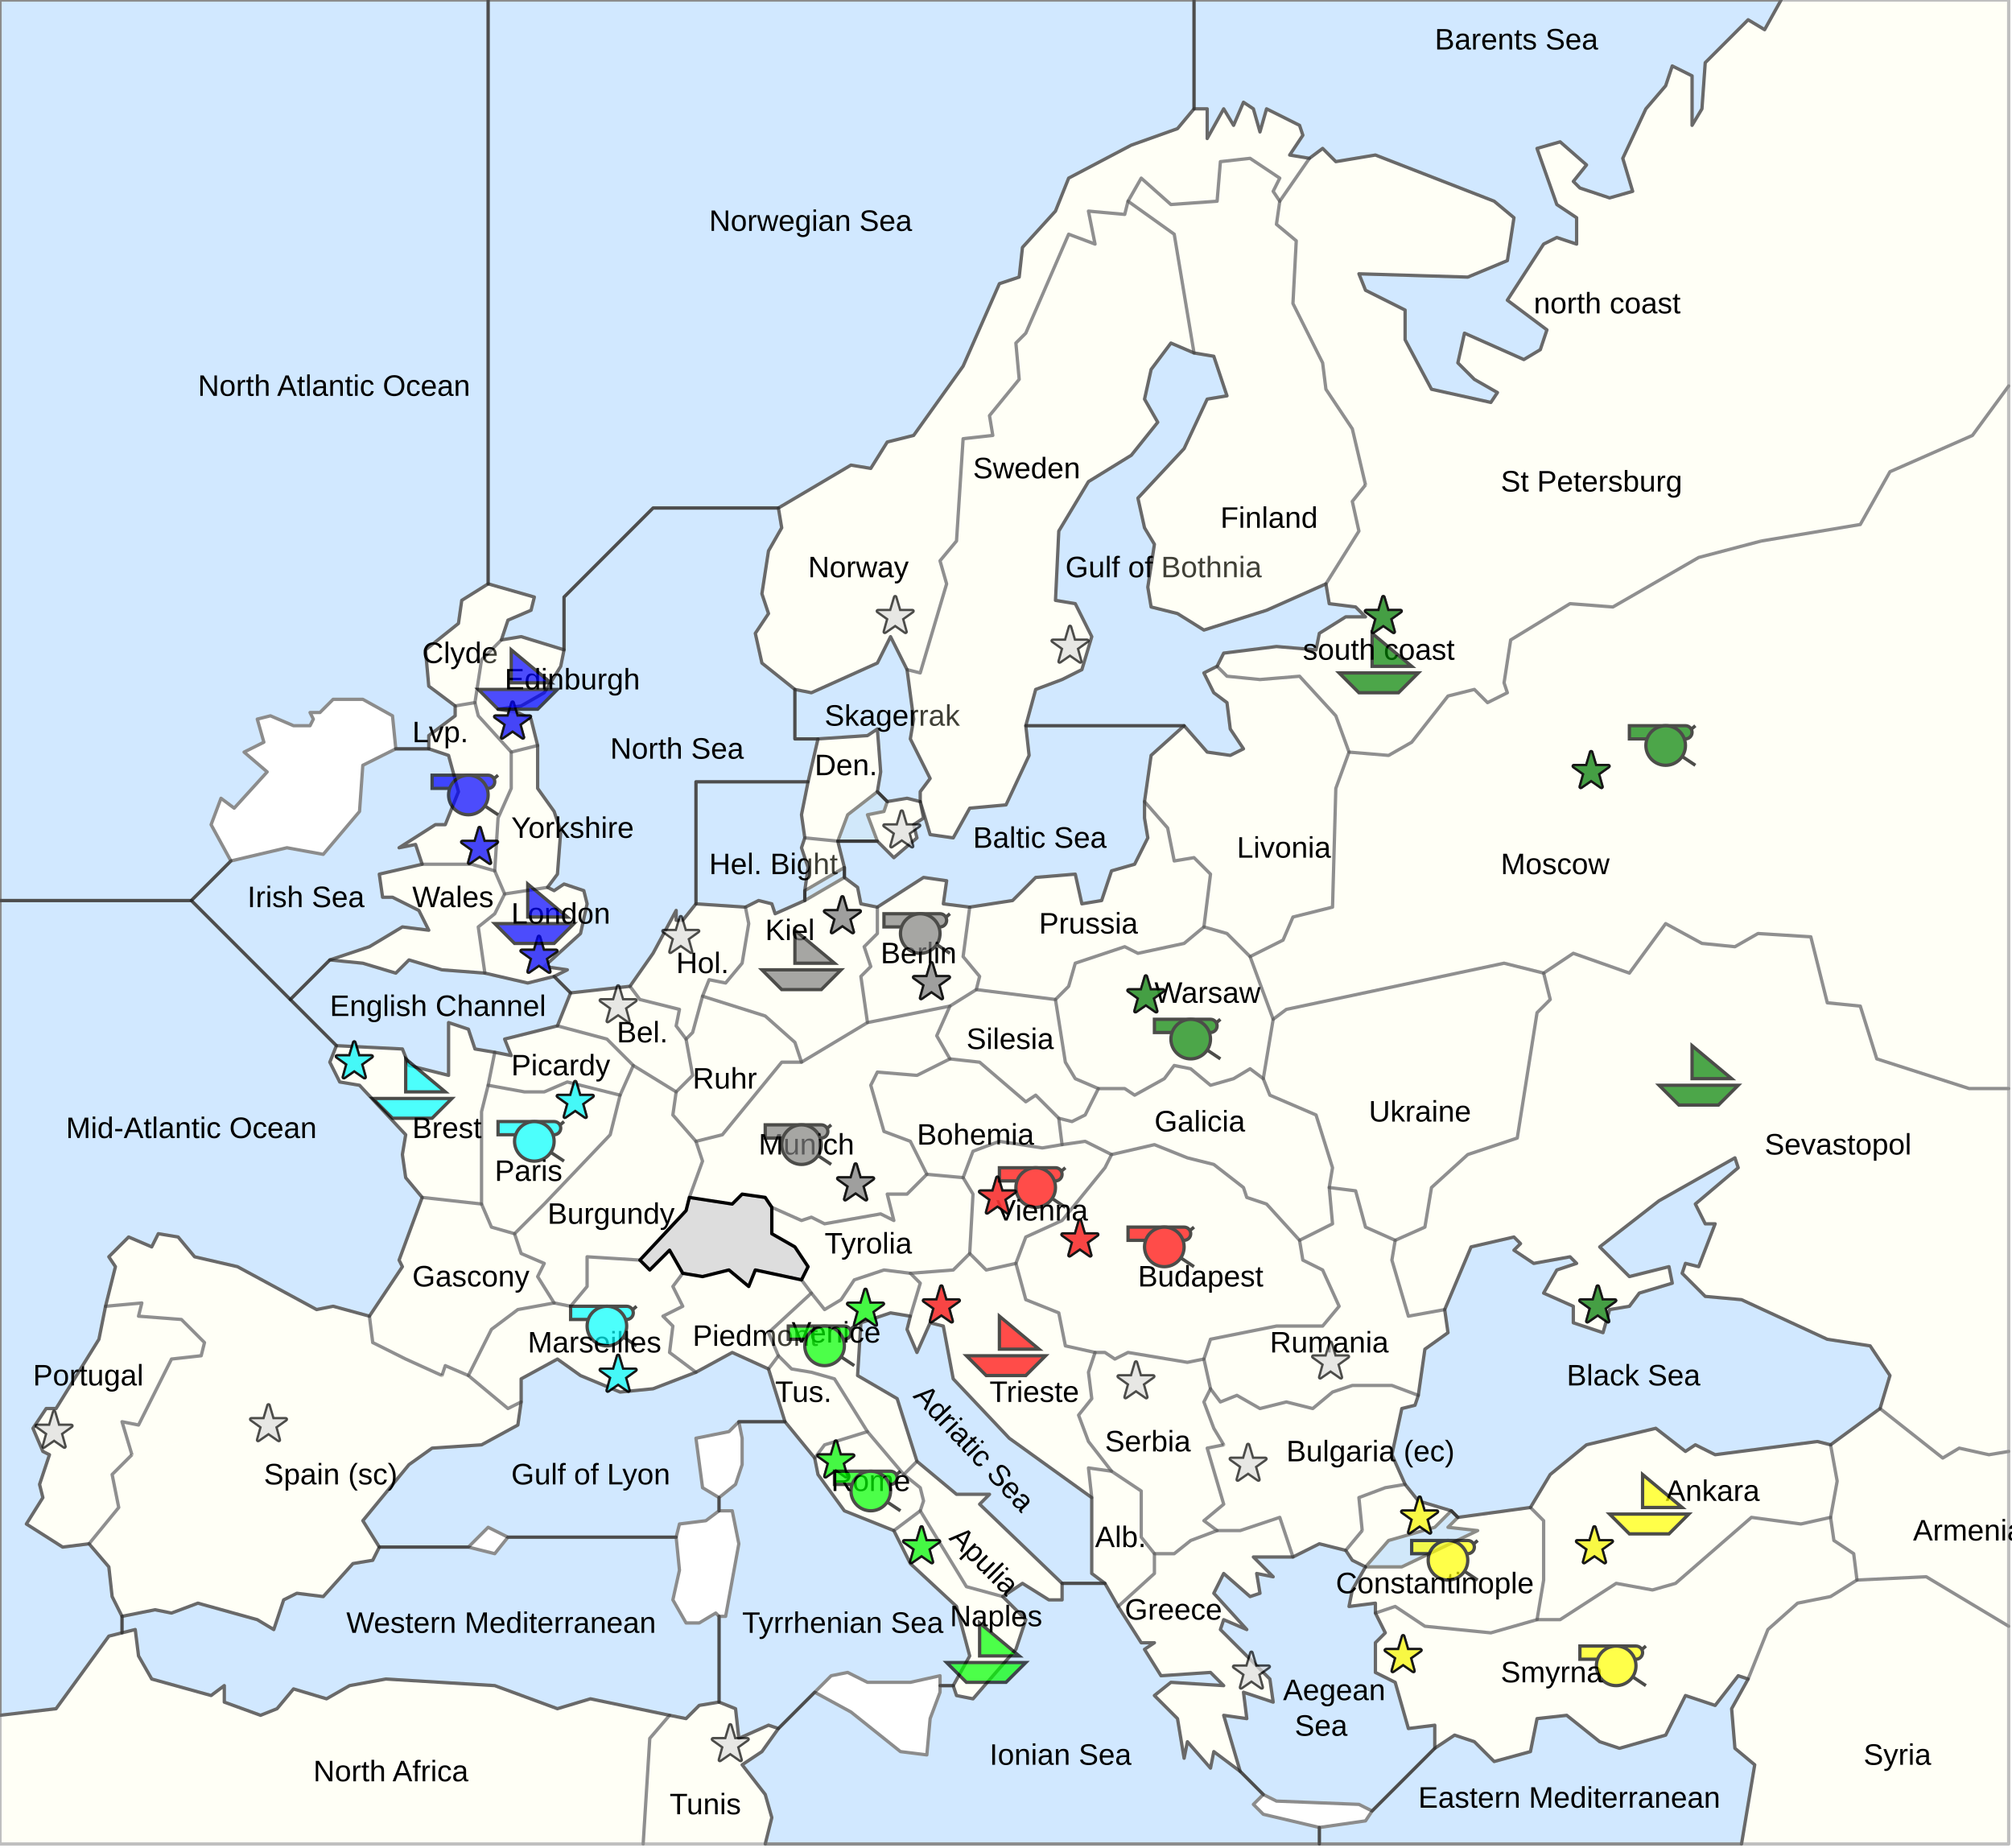
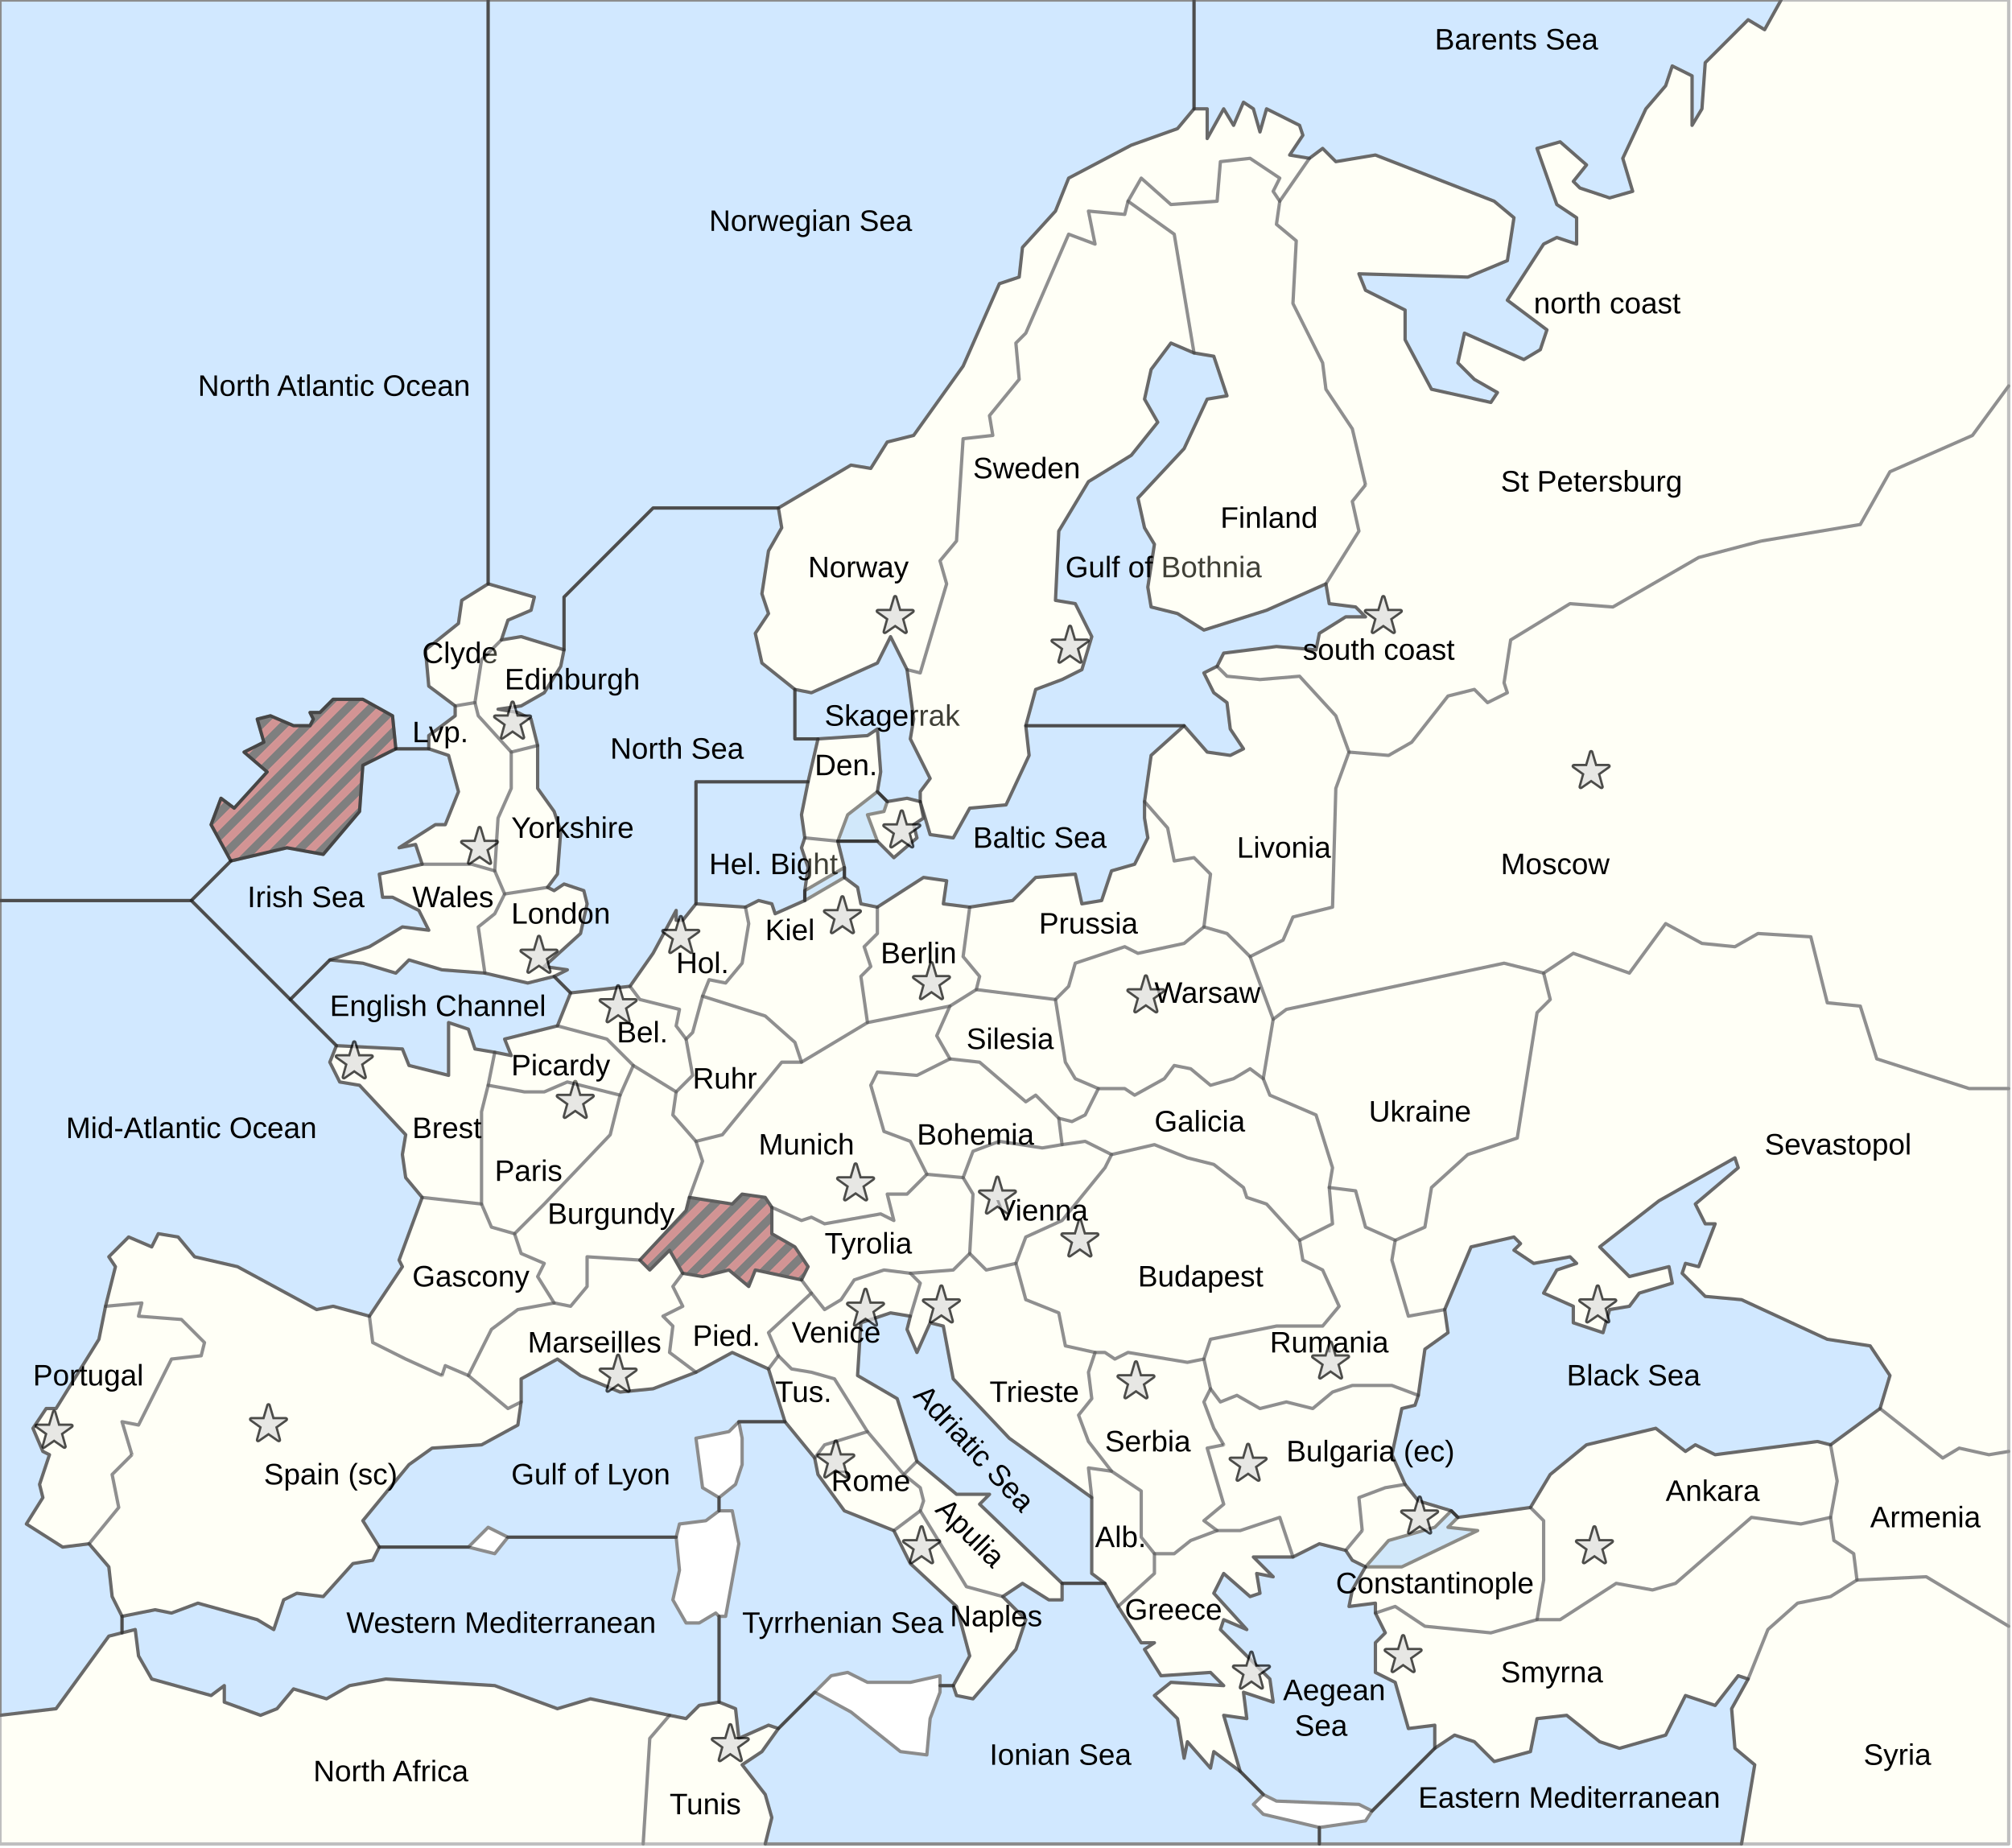
<svg xmlns="http://www.w3.org/2000/svg" viewBox="0 0 610 560" id="mapSvg">
  <defs>
    <style type="text/css">
		
			.l, .Unowned	{fill:#FFFFDD; stroke:black; stroke-linejoin:round; opacity: 0.25;}
			.w		{fill:#99CCFF; stroke:black; stroke-linejoin:round; opacity: 0.45;}
- 			.s		{fill:#DDDDDD; stroke:black; stroke-linejoin:round; }
+ 			.s		{fill:url(#diagonalHatch); stroke:black; stroke-linejoin:round; opacity: 0.5; }
			.sc {fill:#DDDDDD; stroke:black;}
			#A, #F, #sc {opacity: 0.7;}
			text		{font-family:Arial,Helvetica,sans-serif; font-size:9px; text-shadow: -0.2px 0px #FFF; transform:translate(-5px, 0px)}

			.Austria	{fill:#FF0000; stroke:black}
			.England	{fill:#0000FF; stroke:black}
			.France 	{fill:#00FFFF; stroke:black}
			.Germany	{fill:#808080; stroke:black}
			.Italy  	{fill:#00FF00; stroke:black}
			.Russia 	{fill:#008000; stroke:black}
			.Turkey 	{fill:#FFFF00; stroke:black}

			&lt;!-- Orders --&gt;

			.success { stroke: #1C1 }
			.bounce { stroke: #D50 }
			.move { stroke: #000 }

		
	</style>
-     <marker id="triangle" viewBox="0 0 10 10" refX="0" refY="5" markerUnits="strokeWidth" markerWidth="3" markerHeight="8" orient="auto">
-       <path d="M 0 0 L 10 5 L 0 10 z" fill="context-stroke" />
-     </marker>
+     <pattern id="diagonalHatch" width="5" height="10" patternTransform="rotate(45 0 0)" patternUnits="userSpaceOnUse">
+       <rect x="0" y="0" width="10" height="10" style="fill:brown" />
+       <line x1="0" y1="0" x2="0" y2="10" style="stroke:black; stroke-width:5" />
+     </pattern>
  </defs>
  <g title="Adriatic_Sea" class="seaTile">
    <polygon class="w" points="322,480 297,456 300,453 290,453 278,443 272,424 260,417 261,401 270,398 276,399 275,403 278,410 282,401 286,402 289,418 306,436 331,454 331,477 335,480" />
    <g transform="rotate(47 280 427)">
      <text x="280" y="427">Adriatic Sea</text>
    </g>
  </g>
  <g title="Aegean_Sea" class="seaTile">
    <polygon class="w" points="376,537 371,520 378,521 377,513 386,516 385,509 370,494 371,491 378,494 368,483 371,477 379,484 382,483 381,477 386,478 380,472 392,472 400,468 408,470 410,473 414,475   410,482 409,487 417,486 417,489 420,495 417,498 417,507 423,510 427,524 435,523 435,530 416,549 412,547 387,546 383,544" />
    <text x="394" y="510">
      <tspan dx="0" dy=".6em">Aegean</tspan>
      <tspan dx="-30" dy="1.2em">Sea</tspan>
    </text>
  </g>
  <g title="Baltic_Sea" class="seaTile">
    <polygon class="w" points="266,255 271,260 278,254 277,250 280,248 279,243 282,253 289,254 294,245 305,244 312,229 311,220 359,220 349,229 347,243 347,248 348,254 344,262 337,264 334,273 328,274   326,265 314,266 307,273 294,275 286,274 287,267 280,266 266,275 261,274 260,269 256,266 256,263 254,255" />
    <text x="300" y="257">Baltic Sea</text>
  </g>
  <g title="Barents_Sea" class="seaTile">
    <polygon class="w" points="540 0 535,9 530,6 517,19 516,33 513,38 513,23 507,20 505,26 499,33 492,48 495,58 488,60 479,57 477,55 481,50 473,43 466,45 472,62 478,66 478,74 472,72 468,74 457,91   469,100 467,106 462,109 444,101 442,110 447,115 454,119 452,122 434,118 426,103 426,94 414,88 412,83 445,84 457,79 459,66 453,61 417,47 405,49 401,45 397,48 391,47 395,41 394,38 384,33 382,40   380,33 377,31 374,38 371,33 366,42 366,33 362,33 362,0" />
    <text x="440" y="15">Barents Sea</text>
  </g>
  <g title="Black_Sea" class="seaTile">
    <polygon class="w" points="440,458 430,455 426,450 422,441 425,427 429,426 430,423 432,409 439,404 438,397 446,378 459,375 461,377 459,379 465,383 476,381 478,383 472,385 468,392 477,396 477,401   486,404 488,397 494,396 497,392 507,389 506,384 494,387 485,378 503,364 526,351 527,354 514,365 517,371 520,371 515,384 511,383 510,386 517,393 528,394 554,406 567,408 573,417 570,427 555,438   551,437 520,441 514,438 511,440 502,433 481,438 470,447 464,457 442,460" />
    <text x="480" y="420">Black Sea</text>
  </g>
  <g title="Eastern_Mediterranean" class="seaTile">
    <polygon class="w" points="435,530 441,526 447,528 453,534 464,531 466,521 475,520 485,528 491,530 505,526 511,514 520,517 527,508 530,509 525,518 526,530 532,535 528,559 400,559 400,554 414,552 416,549" />
    <text x="435" y="548">Eastern Mediterranean</text>
  </g>
  <g title="English_Channel" class="seaTile">
    <polygon class="w" points="173,301 169,311 153,315 155,320 150,319 144,318 142,312 136,310 136,326 124,323 122,318 102,317 88,303 100,291 110,292 120,295 124,291 134,294 147,295 160,298 168,296" />
    <text x="105" y="308">English Channel</text>
  </g>
  <g title="Gulf_of_Lyon" class="seaTile">
    <polygon class="w" points="115,469 110,461 124,444 131,439 146,438 157,432 158,425 158,418 169,412 176,417 188,422 198,421 211,416 222,410 233,415 238,431 224,431 221,434 211,436 213,451 218,454   218,458 214,461 206,462 205,466 154,466 148,463 142,469" />
    <text x="160" y="450">Gulf of Lyon</text>
  </g>
  <g title="Gulf_of_Bothnia" class="seaTile">
    <polygon class="w" points="311,220 314,209 322,206 328,203 331,193 326,183 320,182 321,161 330,146 343,138 351,128 347,121 349,112 355,104 362,107 368,108 372,120 366,121 359,136 345,151 347,160   350,165 348,178 349,184 357,186 365,191 384,185 402,177 403,183 411,184 414,187 408,187 400,192 399,197 387,196 371,198 369,202 365,204 368,210 372,213 373,221 377,227 373,229 366,228 359,220" />
    <text x="328" y="175">Gulf of Bothnia</text>
  </g>
  <g title="Helgoland_Bight" class="seaTile">
    <polygon class="w" points="245,237 243,247 244,254 243,257 245,263 244,270 244,273 235,277 234,274 230,273 226,275 211,274 211,237" />
    <text x="220" y="265">Hel. Bight</text>
  </g>
  <g title="Ionian_Sea" class="seaTile">
    <polygon class="w" points="289,511 290,514 295,515 308,500 311,491 304,484 310,480 318,485 322,485 322,480 335,480 339,487 346,498 350,498 347,500 352,508 367,507 371,511 355,510 350,514 357,521   359,533 360,528 367,536 368,531 376,537 383,544 380,547 383,550 400,554 400,559 232,559 234,551 232,544 225,535 231,531 236,524 247,513 258,519 273,531 281,532 282,521 285,513 285,511" />
    <text x="305" y="535">Ionian Sea</text>
  </g>
  <g title="Irish_Sea" class="seaTile">
    <polygon class="w" points="100,291 112,287 122,281 130,282 127,276 119,272 116,272 115,265 128,262 126,256 121,257 132,250 135,250 139,240 136,229 130,227 120,227 110,232 109,246 98,259 87,257   70,261 58,273 88,303" />
    <text x="80" y="275">Irish Sea</text>
  </g>
-   <g title="Mid-Atlantic_Ocean" class="seaTile">
+   <g title="Mid_Atlantic_Ocean" class="seaTile">
    <polygon class="w" points="102,317 100,322 103,328 109,329 123,344 122,350 123,357 128,363 121,382 122,384 112,399 101,396 96,397 72,384 59,381 54,375 48,374 46,378 39,375 33,381 35,384 32,396   30,406 17,427 14,427 10,433 13,440 15,441 12,450 13,454 8,462 19,469 27,468 33,475 34,484 37,490 37,495 33,496 17,518 0,520 0,273 58,273" />
    <text x="25" y="345">Mid-Atlantic Ocean</text>
  </g>
  <g title="North_Atlantic_Ocean" class="seaTile">
    <polygon class="w" points="70,261 64,250 67,242 71,245 81,234 74,228 80,225 78,218 82,217 89,220 94,220 95,218 94,216 97,216 101,212 110,212 119,217 120,227 130,227 130,223 138,217 138,214   130,208 129,197 139,189 140,182 148,177 148,0 0,0 0,273 58,273" />
    <text x="65" y="120">North Atlantic Ocean</text>
  </g>
  <g title="North_Sea" class="seaTile">
    <polygon class="w" points="168,296 172,294 165,293 176,283 178,274 177,270 171,268 168,270 166,269 169,265 170,252 168,246 163,239 163,226 161,218 157,216 151,215 158,214 165,210 170,202 171,197 171,181   198,154 236,154 237,160 233,167 231,180 233,186 229,192 231,201 241,209 241,224 248,224 245,237 211,237 211,274 207,279 205,279 205,276 198,289 191,299 173,301" />
    <text x="190" y="230">North Sea</text>
  </g>
  <g title="Norwegian_Sea" class="seaTile">
    <polygon class="w" points="362,33 357,39 343,44 324,54 320,64 310,75 309,84 303,86 292,111 277,132 269,134 264,142 258,141 236,154 198,154 171,181 171,197 158,193 152,194 154,188 161,185 162,181   148,177 148,0 362,0" />
    <text x="220" y="70">Norwegian Sea</text>
  </g>
  <g title="Skagerrak" class="seaTile">
    <polygon class="w" points="241,209 246,210 266,201 270,193 275,203 277,218 276,224 282,236 279,240 279,243 275,242 269,243 266,240 267,234 266,221 263,223 248,224 241,224" />
    <text x="255" y="220">Skagerrak</text>
  </g>
  <g title="Tyrrhenian_Sea" class="seaTile">
    <polygon class="w" points="238,431 247,442 248,447 256,458 271,464 276,474 290,487 294,502 289,511 285,511 285,508 276,510 263,510 257,507 252,508 247,513 236,524 233,523 224,527 223,518   218,516 218,490 220,490 224,468 222,458 218,458 218,454 223,450 225,444 225,436 224,431" />
    <text x="230" y="495">Tyrrhenian Sea</text>
  </g>
  <g title="Western_Mediterranean" class="seaTile">
    <polygon class="w" points="37,490 47,488 52,489 60,486 78,491 83,494 86,485 90,483 98,484 107,474 113,473 115,469 142,469 150,471 154,466 205,466 206,476 204,485 208,492 212,492 217,489 218,490   218,516 212,517 208,521 203,520 179,515 169,518 150,511 117,509 106,511 99,515 89,512 84,518 79,520 68,516 68,511 64,514 46,509 42,502 41,494 37,495" />
    <text x="110" y="495">Western Mediterranean</text>
  </g>
  <g title="Switzerland" class="landTile">&gt;
	<polygon class="s" points="209,363 208,367 194,382 197,385 203,379 207,386 213,387 221,385 227,390 229,385 243,388 245,384 241,378 234,374 234,366 232,363 225,362 222,365" />
+     <text x="215" y="378" />
+   </g>
+   <g title="Ireland" class="landTile">&gt;
+ 	<polygon class="s" points="70,261 64,250 67,242 71,245 81,234 74,228 80,225 78,218 82,217 89,220 94,220 95,218 94,216 97,216 101,212 110,212 119,217 120,227 120,227 110,232 109,246 98,259 87,257" />
+     <text x="215" y="378" />
+   </g>
+   <g title="Corsica" class="landTile">&gt;
+ 	<polygon class="s" points="" />
+     <text x="215" y="378" />
+   </g>
+   <g title="Sardinia" class="landTile">&gt;
+ 	<polygon class="s" points="" />
+     <text x="215" y="378" />
+   </g>
+   <g title="Mallorca" class="landTile">&gt;
+ 	<polygon class="s" points="" />
+     <text x="215" y="378" />
+   </g>
+   <g title="Sicily" class="landTile">&gt;
+ 	<polygon class="s" points="" />
+     <text x="215" y="378" />
+   </g>
+   <g title="Crete" class="landTile">&gt;
+ 	<polygon class="s" points="" />
    <text x="215" y="378" />
  </g>
  <g title="Albania" class="landTile">&gt;
	<polygon class="l Albania" points="331,454 331,477 335,480 339,487 350,477 350,471 346,466 346,452 337,446 330,445" />
    <text x="337" y="469">Alb.</text>
  </g>
  <g title="Ankara" class="landTile">&gt;
	<polygon class="l Ankara" points="555,438 551,437 520,441 514,438 511,440 502,433 481,438 470,447 464,457 468,461 468,479 466,491 473,491 490,480 501,482 508,480 531,460 546,462 555,460 557,449" />
    <text x="510" y="455">Ankara</text>
    <use href="#SC" transform="translate(482,469)" />
  </g>
  <g title="Apulia" class="landTile">&gt;
	<polygon class="l Apulia" points="304,484 310,480 318,485 322,485 322,480 297,456 300,453 290,453 278,443 274,447 279,451 280,455 279,458 293,481" />
    <g transform="rotate(45 291 470)">
-       <text x="291" y="470">Apulia</text>
+       <text x="282" y="467">Apulia</text>
    </g>
  </g>
  <g title="Armenia" class="landTile">&gt;
	<polygon class="l Armenia" points="609,493 584,478 563,479 562,471 556,467 555,460 557,449 555,438 570,427 589,442 594,439 603,441 609,440" />
-     <text x="585" y="467">Armenia</text>
+     <text x="572" y="463">Armenia</text>
  </g>
  <g title="Belgium" class="landTile">&gt;
	<polygon class="l Belgium" points="191,299 194,303 206,306 205,311 208,315 210,326 205,331 192,323 184,315 169,311 173,301" />
    <text x="192" y="316">Bel.</text>
    <use href="#SC" transform="translate(186,305)" />
  </g>
  <g title="Berlin" class="landTile">&gt;
	<polygon class="l Berlin" points="294,275 286,274 287,267 280,266 266,275 266,283 262,287 264,293 261,296 263,310 288,305 296,300 297,296 292,290" />
    <text x="272" y="292">Berlin</text>
    <use href="#SC" transform="translate(281,298)" />
  </g>
  <g title="Bohemia" class="landTile">&gt;
	<polygon class="l Bohemia" points="281,356 276,346 268,343 264,329 266,325 278,326 288,321 297,322 311,334 314,332 321,339 322,347 316,348 303,346 295,349 292,357" />
    <text x="283" y="347">Bohemia</text>
  </g>
  <g title="Brest" class="landTile">&gt;
	<polygon class="l Brest" points="150,319 144,318 142,312 136,310 136,326 124,323 122,318 102,317 100,322 103,328 109,329 123,344 122,350 123,357 128,363 146,365 146,337 148,329" />
    <text x="130" y="345">Brest</text>
    <use href="#SC" transform="translate(106,322)" />
  </g>
  <g title="Budapest" class="landTile">&gt;
	<polygon class="l Budapest" points="394,376 395,382 401,385 406,396 401,402 387,402 367,406 365,412 360,413 342,410 338,412 335,410 332,410 323,408 321,398 311,394 308,383 311,375 322,370 335,354 337,350   350,347 360,351 368,353 377,360 378,363 384,365" />
    <text x="350" y="390">Budapest</text>
    <use href="#SC" transform="translate(326,376)" />
  </g>
  <g title="Bulgaria_(ec)" class="landTile">&gt;
	<polyline class="l" points="413,464 412,454 420,451 426,450 422,441 425,427 429,426 430,423 422,420 410,420 404,422 398,427 390,425 382,427 375,423 370,425 367,421 365,425 368,433 371,438" />
    <text x="395" y="443">Bulgaria (ec)</text>
  </g>
-   <g title="Bulgaria_(sc)" class="landTile">&gt;
+   <g title="Bulgaria__sc" class="landTile">&gt;
	<polyline class="l" points="371,438 366,439 371,456 365,461 369,464 376,464 388,460 392,472 400,468 408,470 413,464" />
    <use href="#SC" transform="translate(377,444)" />
  </g>
  <g title="Burgundy" class="landTile">&gt;
	<polygon class="l Burgundy" points="192,323 205,331 204,338 211,346 213,352 209,363 208,367 194,382 178,381 178,390 173,396 168,395 163,387 165,383 158,380 156,374 165,365 185,344 188,332" />
    <text x="171" y="371">Burgundy</text>
  </g>
  <g title="Clyde" class="landTile">&gt;
	<polygon class="l Clyde" points="138,214 130,208 129,197 139,189 140,182 148,177 162,181 161,185 154,188 152,194 146,200 144,213" />
    <text x="133" y="201">Clyde</text>
  </g>
  <g title="Constantinople" class="landTile">&gt;
	<polygon class="l Constantinople" points="408,470 410,473 414,475 410,482 409,487 417,486 417,489 423,487 432,493 452,495 466,491 468,479 468,461 464,457 442,460 440,458 430,455 426,450 420,451 412,454 413,464" />
    <polygon class="w" points="414,475 421,467 435,463 440,458 442,460 439,463 448,464 425,475" />
    <text x="410" y="483">Constantinople</text>
    <use href="#SC" transform="translate(429,460)" />
  </g>
  <g title="Denmark" class="landTile">&gt;
	<polygon class="l Denmark" points="279,243 275,242 269,243 266,240 267,234 266,221 263,223 248,224 245,237 243,247 244,254 254,255 266,255 271,260 278,254 277,250 280,248 " />
    <polygon class="w" points="269,243 268,246 263,247 266,255 254,255 257,247 266,240" />
    <text x="252" y="235">Den.</text>
    <use href="#SC" transform="translate(272,252)" />
  </g>
  <g title="Edinburgh" class="landTile">&gt;
	<polygon class="l Edinburgh" points="152,194 158,193 171,197 170,202 165,210 158,214 151,215 157,216 161,218 163,226 155,228 145,217 144,213 146,200" />
    <text x="158" y="209">Edinburgh</text>
    <use href="#SC" transform="translate(154,219)" />
  </g>
  <g title="Finland" class="landTile">&gt;
	<polygon class="l Finland" points="362,107 368,108 372,120 366,121 359,136 345,151 347,160 350,165 348,178 349,184 357,186 365,191 384,185 402,177 412,161 410,152 414,147 410,130 402,118 401,110 392,92   393,73 387,68 388,61 386,58 388,54 379,48 370,49 369,61 355,62 346,54 342,61 356,71" />
    <text x="375" y="160">Finland</text>
  </g>
  <g title="Galicia" class="landTile">&gt;
	<polygon class="l Galicia" points="333,330 341,330 344,332 353,327 356,323 361,324 367,329 374,327 379,324 383,327 385,332 399,338 404,354 403,360 404,371 394,376 384,365 378,363 377,360 368,353 360,351   350,347 337,350 329,346 322,347 321,339 322,347 321,339 325,340 329,338" />
    <text x="355" y="343">Galicia</text>
  </g>
  <g title="Gascony" class="landTile">&gt;
	<polygon class="l Gascony" points="128,363 121,382 122,384 112,399 113,407 123,412 134,417 135,414 142,417 149,403 157,397 168,395 163,387 165,383 158,380 156,374 149,372 146,365" />
    <text x="130" y="390">Gascony</text>
  </g>
  <g title="Greece" class="landTile">&gt;
	<polygon class="l Greece" points="339,487 346,498 350,498 347,500 352,508 367,507 371,511 355,510 350,514 357,521 359,533 360,528 367,536 368,531 376,537 371,520 378,521 377,513 386,516 385,509 370,494   371,491 378,494 368,483 371,477 379,484 382,483 381,477 386,478 380,472 392,472 388,460 376,464 369,464 361,467 356,471 350,471 350,477" />
    <text x="346" y="491">Greece</text>
    <use href="#SC" transform="translate(378,507)" />
  </g>
  <g title="Holland" class="landTile">&gt;
	<polygon class="l Holland" points="226,275 227,280 225,292 220,298 215,297 213,302 210,313 208,315 205,311 206,306 194,303 191,299 198,289 205,276 205,279 207,279 211,274" />
    <text x="210" y="295">Hol.</text>
    <use href="#SC" transform="translate(205,284)" />
  </g>
  <g title="Kiel" class="landTile">&gt;
	<polygon class="l Kiel" points="244,254 243,257 245,263 244,270 244,273 235,277 234,274 230,273 226,275 227,280 225,292 220,298 215,297 213,302 232,308 241,316 243,322 263,310 261,296 264,293   262,287 266,283 266,275 261,274 260,269 256,266 256,263 254,255" />
    <polygon class="w" points="244,270 244,273 256,266 256,263 " />
    <text x="237" y="285">Kiel</text>
    <use href="#SC" transform="translate(254,278)" />
  </g>
  <g title="Liverpool" class="landTile">&gt;
	<polygon class="l Liverpool" points="128,262 126,256 121,257 132,250 135,250 139,240 136,229 130,227 130,223 138,217 138,214 144,213 145,217 155,228 155,239 151,248 150,264 143,262" />
    <text x="130" y="225">Lvp.</text>
    <use href="#SC" transform="translate(144,257)" />
  </g>
  <g title="Livonia" class="landTile">&gt;
	<polygon class="l Livonia" points="369,202 365,204 368,210 372,213 373,221 377,227 373,229 366,228 359,220 349,229 347,243 354,251 356,261 362,260 367,265 365,281 372,283 379,290 389,285 392,278   404,275 405,239 409,228 405,217 394,205 382,206 372,205" />
    <text x="380" y="260">Livonia</text>
  </g>
  <g title="London" class="landTile">&gt;
	<polygon class="l London" points="166,269 168,270 171,268 177,270 178,274 176,283 165,293 172,294 168,296 160,298 147,295 145,281 150,277 153,271" />
    <text x="160" y="280">London</text>
    <use href="#SC" transform="translate(162,290)" />
  </g>
  <g title="Marseilles" class="landTile">&gt;
	<polygon class="l Marseilles" points="142,417 149,403 157,397 168,395 173,396 178,390 178,381 194,382 197,385 203,379 207,386 204,390 207,396 201,399 204,402 203,410 211,416 198,421 188,422 176,417   169,412 158,418 158,425 154,427" />
    <text x="165" y="410">Marseilles</text>
    <use href="#SC" transform="translate(186,417)" />
  </g>
  <g title="Moscow" class="landTile">&gt;
	<polygon class="l Moscow" points="609,117 598,132 573,143 564,159 534,164 515,169 489,184 476,183 458,194 456,207 457,210 451,213 447,209 439,211 428,225 421,229 409,228 405,239 404,275 392,278   389,285 379,290 386,309 390,306 456,292 468,295 477,289 494,295 505,280 516,286 526,287 533,283 549,284 554,304 564,305 569,321 597,330 609,330" />
    <text x="460" y="265">Moscow</text>
    <use href="#SC" transform="translate(481,234)" />
  </g>
  <g title="Munich" class="landTile">&gt;
	<polygon class="l Munich" points="234,366 243,370 246,369 250,371 267,368 271,370 269,362 275,362 281,356 276,346 268,343 264,329 266,325 278,326 288,321 284,314 288,305 263,310 243,322 237,322   219,344 211,346 213,352 209,363 222,365 225,362 232,363" />
    <text x="235" y="350">Munich</text>
    <use href="#SC" transform="translate(258,359)" />
  </g>
  <g title="Naples" class="landTile">&gt;
	<polygon class="l Naples" points="271,464 276,474 290,487 294,502 289,511 290,514 295,515 308,500 311,491 304,484 293,481 279,458" />
    <text x="293" y="493">Naples</text>
    <use href="#SC" transform="translate(278,469)" />
  </g>
  <g title="North_Africa" class="landTile">&gt;
	<polygon class="l North Africa" points="203,520 179,515 169,518 150,511 117,509 106,511 99,515 89,512 84,518 79,520 68,516 68,511 64,514 46,509 42,502 41,494 37,495 33,496 17,518 0,520 0,559 195,559 197,527" />
    <text x="100" y="540">North Africa</text>
  </g>
  <g title="Norway" class="landTile">&gt;
	<polygon class="l Norway" points="397,48 391,47 395,41 394,38 384,33 382,40 380,33 377,31 374,38 371,33 366,42 366,33 362,33 357,39 343,44 324,54 320,64 310,75 309,84 303,86 292,111 277,132 269,134   264,142 258,141 236,154 237,160 233,167 231,180 233,186 229,192 231,201 241,209 246,210 266,201 270,193 275,203 279,204 287,177 285,170 290,164 292,133 301,132 300,126 309,115 308,104 311,101   324,71 332,74 330,64 341,65 342,61 346,54 355,62 369,61 370,49 379,48 388,54 386,58 388,61" />
    <text x="250" y="175">Norway</text>
    <use href="#SC" transform="translate(270,187)" />
  </g>
  <g title="Paris" class="landTile">&gt;
	<polygon class="l Paris" points="146,365 149,372 156,374 165,365 185,344 188,332 172,328 165,331 159,331 148,329 146,337" />
    <text x="155" y="358">Paris</text>
    <use href="#SC" transform="translate(173,334)" />
  </g>
  <g title="Picardy" class="landTile">&gt;
	<polygon class="l Picardy" points="169,311 153,315 155,320 150,319 148,329 159,331 165,331 172,328 188,332 192,323 184,315" />
    <text x="160" y="326">Picardy</text>
  </g>
  <g title="Piedmont" class="landTile">&gt;
	<polygon class="l Piedmont" points="207,386 204,390 207,396 201,399 204,402 203,410 211,416 222,410 233,415 236,411 233,404 246,392 243,388 229,385 227,390 221,385 213,387" />
-     <text x="215" y="408">Piedmont</text>
+     <text x="215" y="408">Pied.</text>
  </g>
  <g title="Portugal" class="landTile">&gt;
	<polygon class="l Portugal" points="32,396 30,406 17,427 14,427 10,433 13,440 15,441 12,450 13,454 8,462 19,469 27,468 36,457 34,447 40,441 37,431 42,432 52,412 61,411 62,407 55,400 42,399 43,395" />
    <text x="15" y="420">Portugal</text>
    <use href="#SC" transform="translate(15,434)" />
  </g>
  <g title="Prussia" class="landTile">&gt;
	<polygon class="l Prussia" points="347,243 347,248 348,254 344,262 337,264 334,273 328,274 326,265 314,266 307,273 294,275 292,290 297,296 296,300 320,303 324,299 326,292 341,287 345,289 359,286   365,281 367,265 362,260 356,261 354,251" />
    <text x="320" y="283">Prussia</text>
  </g>
  <g title="Rome" class="landTile">&gt;
	<polygon class="l Rome" points="247,442 248,447 256,458 271,464 279,458 280,455 279,451 274,447 263,434 250,438" />
    <text x="257" y="452">Rome</text>
    <use href="#SC" transform="translate(252,443)" />
  </g>
  <g title="Ruhr" class="landTile">&gt;
	<polygon class="l Ruhr" points="213,302 210,313 208,315 210,326 205,331 204,338 211,346 219,344 237,322 243,322 241,316 232,308" />
    <text x="215" y="330">Ruhr</text>
  </g>
  <g title="Rumania" class="landTile">&gt;
	<polygon class="l Rumania" points="403,360 404,371 394,376 395,382 401,385 406,396 401,402 387,402 367,406 365,412 367,421 370,425 375,423 382,427 390,425 398,427 404,422 410,420 422,420 430,423 432,409   439,404 438,397 427,399 422,382 423,376 414,372 411,361" />
    <text x="390" y="410">Rumania</text>
    <use href="#SC" transform="translate(402,413)" />
  </g>
  <g title="Serbia" class="landTile">&gt;
	<polygon class="l Serbia" points="365,412 360,413 342,410 338,412 335,410 332,410 330,416 331,424 327,429 330,437 337,446 346,452 346,466 350,471 356,471 361,467 369,464 365,461 371,456 366,439 371,438   368,433 365,425 367,421" />
    <text x="340" y="440">Serbia</text>
    <use href="#SC" transform="translate(343,419)" />
  </g>
  <g title="Sevastopol" class="landTile">&gt;
	<polygon class="l Sevastopol" points="438,397 446,378 459,375 461,377 459,379 465,383 476,381 478,383 472,385 468,392 477,396 477,401 486,404 488,397 494,396 497,392 507,389 506,384 494,387 485,378 503,364   526,351 527,354 514,365 517,371 520,371 515,384 511,383 510,386 517,393 528,394 554,406 567,408 573,417 570,427 589,442 594,439 603,441 609,440 609,330 597,330 569,321 564,305 554,304 549,284   533,283 526,287 516,286 505,280 494,295 477,289 468,295 470,303 466,307 460,345 445,350 434,360 432,372 423,376 422,382 427,399" />
    <text x="540" y="350">Sevastopol</text>
    <use href="#SC" transform="translate(483,396)" />
  </g>
  <g title="Silesia" class="landTile">&gt;
	<polygon class="l Silesia" points="288,321 297,322 311,334 314,332 321,339 325,340 329,338 333,330 326,327 323,322 320,303 296,300 288,305 284,314" />
    <text x="298" y="318">Silesia</text>
  </g>
  <g title="Smyrna" class="landTile">&gt;
	<polygon class="l Smyrna" points="417,489 420,495 417,498 417,507 423,510 427,524 435,523 435,530 441,526 447,528 453,534 464,531 466,521 475,520 485,528 491,530 505,526 511,514 520,517 527,508 530,509   536,494 545,486 555,484 563,479 562,471 556,467 555,460 546,462 531,460 508,480 501,482 490,480 473,491 466,491 452,495 432,493 423,487" />
    <text x="460" y="510">Smyrna</text>
    <use href="#SC" transform="translate(424,502)" />
  </g>
-   <g title="Spain_(nc)" class="landTile">&gt;
+   <g title="Spain__nc" class="landTile">&gt;
	<polyline class="l" points="134,417 123,412 113,407 112,399 101,396 96,397 72,384 59,381 54,375 48,374 46,378 39,375 33,381 35,384 32,396 43,395 42,399 55,400 62,407 61,411 52,412 42,432 37,431 40,441" />
  </g>
-   <g title="Spain_(sc)" class="landTile">&gt;
+   <g title="Spain__sc" class="landTile">&gt;
	<polyline class="l" points="40,441 34,447 36,457 27,468 33,475 34,484 37,490 47,488 52,489 60,486 78,491 83,494 86,485 90,483 98,484 107,474 113,473 115,469 110,461 124,444 131,439 146,438   157,432 158,425 154,427 142,417 135,414 134,417" />
    <text x="85" y="450">Spain (sc)</text>
    <use href="#SC" transform="translate(80,432)" />
  </g>
-   <g title="St_Petersburg_(nc)" class="landTile">&gt;
+   <g title="St_Petersburg__nc" class="landTile">&gt;
	<polyline class="l St_Petersburg" points="534,164 564,159 573,143 598,132 609,117 609,0 540 0 535,9 530,6 517,19 516,33 513,38 513,23 507,20 505,26 499,33 492,48 495,58 488,60 479,57 477,55 481,50 473,43 466,45 472,62   478,66 478,74 472,72 468,74 457,91 469,100 467,106 462,109 444,101 442,110 447,115 454,119 452,122 434,118 426,103 426,94 414,88 412,83 445,84 457,79 459,66 453,61 417,47 405,49 401,45 397,48   388,61 387,68 393,73 392,92 401,110 402,118 410,130 414,147" />
    <text x="460" y="149">St Petersburg</text>
    <text x="470" y="95">north coast</text>
  </g>
-   <g title="St_Petersburg_(sc)" class="landTile">&gt;
+   <g title="St_Petersburg__sc" class="landTile">&gt;
	<polyline class="l St_Petersburg" points="414,147 410,152 412,161 402,177 403,183 411,184 414,187 408,187 400,192 399,197 387,196 371,198 369,202 372,205 382,206 394,205 405,217 409,228 421,229 428,225 439,211   447,209 451,213 457,210 456,207 458,194 476,183 489,184 515,169 534,164" />
    <text x="400" y="200">south coast</text>
    <use href="#SC" transform="translate(418,187)" />
  </g>
  <g title="Sweden" class="landTile">&gt;
	<polygon class="l Sweden" points="275,203 277,218 276,224 282,236 279,240 279,243 282,253 289,254 294,245 305,244 312,229 311,220 314,209 322,206 328,203 331,193 326,183 320,182 321,161 330,146 343,138   351,128 347,121 349,112 355,104 362,107 356,71 342,61 341,65 330,64 332,74 324,71 311,101 308,104 309,115 300,126 301,132 292,133 290,164 285,170 287,177 279,204" />
    <text x="300" y="145">Sweden</text>
    <use href="#SC" transform="translate(323,196)" />
  </g>
  <g title="Syria" class="landTile">&gt;
	<polygon class="l Syria" points="530,509 536,494 545,486 555,484 563,479 584,478 609,493 609,559 528,559 532,535 526,530 525,518" />
    <text x="570" y="535">Syria</text>
  </g>
  <g title="Trieste" class="landTile">&gt;
	<polygon class="l Trieste" points="276,399 275,403 278,410 282,401 286,402 289,418 306,436 331,454 330,445 337,446 330,437 327,429 331,424 330,416 332,410 323,408 321,398 311,394 308,383 299,385 294,380   289,385 276,386 279,389" />
    <text x="305" y="425">Trieste</text>
    <use href="#SC" transform="translate(284,396)" />
  </g>
  <g title="Tunis" class="landTile">&gt;
	<polygon class="l Tunis" points="232,559 234,551 232,544 225,535 231,531 236,524 233,523 224,527 223,518 218,516 212,517 208,521 203,520 197,527 195,559" />
    <text x="208" y="550">Tunis</text>
    <use href="#SC" transform="translate(220,529)" />
  </g>
  <g title="Tuscany" class="landTile">&gt;
	<polygon class="l Tuscany" points="233,415 238,431 247,442 250,438 263,434 253,418 246,416 240,415 236,411" />
    <text x="240" y="425">Tus.</text>
  </g>
  <g title="Tyrolia" class="landTile">&gt;
	<polygon class="l Tyrolia" points="234,366 243,370 246,369 250,371 267,368 271,370 269,362 275,362 281,356 292,357 295,362 294,380 289,385 276,386 268,385 259,388 255,394 250,397 246,392 243,388 245,384   241,378 234,374" />
    <text x="255" y="380">Tyrolia</text>
  </g>
  <g title="Ukraine" class="landTile">&gt;
	<polygon class="l Ukraine" points="383,327 385,332 399,338 404,354 403,360 411,361 414,372 423,376 432,372 434,360 445,350 460,345 466,307 470,303 468,295 456,292 390,306 386,309" />
    <text x="420" y="340">Ukraine</text>
  </g>
  <g title="Venice" class="landTile">&gt;
	<polygon class="l Venice" points="278,443 272,424 260,417 261,401 270,398 276,399 279,389 276,386 268,385 259,388 255,394 250,397 246,392 233,404 236,411 240,415 246,416 253,418 263,434 274,447" />
    <text x="245" y="407">Venice</text>
    <use href="#SC" transform="translate(261,397)" />
  </g>
  <g title="Vienna" class="landTile">&gt;
	<polygon class="l Vienna" points="292,357 295,349 303,346 316,348 322,347 329,346 337,350 335,354 322,370 311,375 308,383 299,385 294,380 295,362" />
    <text x="307" y="370">Vienna</text>
    <use href="#SC" transform="translate(301,363)" />
  </g>
  <g title="Wales" class="landTile">&gt;
	<polygon class="l Wales" points="100,291 112,287 122,281 130,282 127,276 119,272 116,272 115,265 128,262 143,262 150,264 153,271 150,277 145,281 147,295 134,294 124,291 120,295 110,292" />
    <text x="130" y="275">Wales</text>
  </g>
  <g title="Warsaw" class="landTile">&gt;
	<polygon class="l Warsaw" points="333,330 326,327 323,322 320,303 324,299 326,292 341,287 345,289 359,286 365,281 372,283 379,290 386,309 383,327 379,324 374,327 367,329 361,324 356,323 353,327   344,332 341,330" />
    <text x="355" y="304">Warsaw</text>
    <use href="#SC" transform="translate(346,302)" />
  </g>
  <g title="Yorkshire" class="landTile">&gt;
	<polygon class="l Yorkshire" points="163,226 163,239 168,246 170,252 169,265 166,269 153,271 150,264 151,248 155,239 155,228" />
    <text x="160" y="254">Yorkshire</text>
  </g>
  <defs>
    <g id="A">
      <path d="M9,-6 L2,0 M9,6 L0,0" />
      <path d="M-11,-6 v4 h17 a2,2 0,0 0 0,-4z" />
      <circle r="6" />
    </g>
    <g id="F">
      <polygon points="-2,-3 10,-3 -2,-13" />
      <polygon points="-12,-1 -6,5 6,5 12,-1" />
    </g>
    <g id="sc">
      <path d="M19.985,10.36a0.5,0.5,0,0,0-.477-0.352H14.157L12.488,4.366a0.5,0.5,0,0,0-.962,0l-1.67,5.642H4.5a0.5,0.5,0,0,0-.279.911L8.53,13.991l-1.5,5.328a0.5,0.5,0,0,0,.741.6l4.231-2.935,4.215,2.935a0.5,0.5,0,0,0,.743-0.6l-1.484-5.328,4.306-3.074A0.5,0.5,0,0,0,19.985,10.36Z" transform="scale(0.7) translate(-10,-13)" />
    </g>
+     <marker id="triangle" viewBox="0 0 10 10" refX="0" refY="5" markerUnits="strokeWidth" markerWidth="3" markerHeight="8" orient="auto">
+       <path d="M 0 0 L 10 5 L 0 10 z" />
+     </marker>
    <use id="SC" href="#sc" class="sc" />
  </defs>
-   <g title="Budapest">
-     <use href="#sc" class="Austria" transform="translate(326,376)" />
-   </g>
-   <g title="Trieste">
-     <use href="#sc" class="Austria" transform="translate(284,396)" />
-   </g>
-   <g title="Vienna">
-     <use href="#sc" class="Austria" transform="translate(301,363)" />
-   </g>
-   <g title="Edinburgh">
-     <use href="#sc" class="England" transform="translate(154,219)" />
-   </g>
-   <g title="Liverpool">
-     <use href="#sc" class="England" transform="translate(144,257)" />
-   </g>
-   <g title="London">
-     <use href="#sc" class="England" transform="translate(162,290)" />
-   </g>
-   <g title="Brest">
-     <use href="#sc" class="France" transform="translate(106,322)" />
-   </g>
-   <g title="Marseilles">
-     <use href="#sc" class="France" transform="translate(186,417)" />
-   </g>
-   <g title="Paris">
-     <use href="#sc" class="France" transform="translate(173,334)" />
-   </g>
-   <g title="Berlin">
-     <use href="#sc" class="Germany" transform="translate(281,298)" />
-   </g>
-   <g title="Kiel">
-     <use href="#sc" class="Germany" transform="translate(254,278)" />
-   </g>
-   <g title="Munich">
-     <use href="#sc" class="Germany" transform="translate(258,359)" />
-   </g>
-   <g title="Naples">
-     <use href="#sc" class="Italy" transform="translate(278,469)" />
-   </g>
-   <g title="Rome">
-     <use href="#sc" class="Italy" transform="translate(252,443)" />
-   </g>
-   <g title="Venice">
-     <use href="#sc" class="Italy" transform="translate(261,397)" />
-   </g>
-   <g title="Moscow">
-     <use href="#sc" class="Russia" transform="translate(481,234)" />
-   </g>
-   <g title="Sevastopol">
-     <use href="#sc" class="Russia" transform="translate(483,396)" />
-   </g>
-   <g title="St Petersburg">
-     <use href="#sc" class="Russia" transform="translate(418,187)" />
-   </g>
-   <g title="Warsaw">
-     <use href="#sc" class="Russia" transform="translate(346,302)" />
-   </g>
-   <g title="Ankara">
-     <use href="#sc" class="Turkey" transform="translate(482,469)" />
-   </g>
-   <g title="Constantinople">
-     <use href="#sc" class="Turkey" transform="translate(429,460)" />
-   </g>
-   <g title="Smyrna">
-     <use href="#sc" class="Turkey" transform="translate(424,502)" />
-   </g>
-   <g title="Vienna">
-     <use href="#A" id="Vienna" class="Austria" transform="translate(314,360)" />
-   </g>
-   <g title="Budapest">
-     <use href="#A" id="Budapest" class="Austria" transform="translate(353,378)" />
-   </g>
-   <g title="Trieste">
-     <use href="#F" id="Trieste" class="Austria" transform="translate(305,412)" />
-   </g>
-   <g title="London">
-     <use href="#F" id="London" class="England" transform="translate(162,281)" />
-   </g>
-   <g title="Edinburgh">
-     <use href="#F" id="Edinburgh" class="England" transform="translate(157,210)" />
-   </g>
-   <g title="Liverpool">
-     <use href="#A" id="Liverpool" class="England" transform="translate(142,241)" />
-   </g>
-   <g title="Paris">
-     <use href="#A" id="Paris" class="France" transform="translate(162,346)" />
-   </g>
-   <g title="Marseilles">
-     <use href="#A" id="Marseilles" class="France" transform="translate(184,402)" />
-   </g>
-   <g title="Brest">
-     <use href="#F" id="Brest" class="France" transform="translate(125,334)" />
-   </g>
-   <g title="Berlin">
-     <use href="#A" id="Berlin" class="Germany" transform="translate(279,283)" />
-   </g>
-   <g title="Munich">
-     <use href="#A" id="Munich" class="Germany" transform="translate(243,347)" />
-   </g>
-   <g title="Kiel">
-     <use href="#F" id="Kiel" class="Germany" transform="translate(243,295)" />
-   </g>
-   <g title="Rome">
-     <use href="#A" id="Rome" class="Italy" transform="translate(264,452)" />
-   </g>
-   <g title="Venice">
-     <use href="#A" id="Venice" class="Italy" transform="translate(250,408)" />
-   </g>
-   <g title="Naples">
-     <use href="#F" id="Naples" class="Italy" transform="translate(299,505)" />
-   </g>
-   <g title="Moscow">
-     <use href="#A" id="Moscow" class="Russia" transform="translate(505,226)" />
-   </g>
-   <g title="Warsaw">
-     <use href="#A" id="Warsaw" class="Russia" transform="translate(361,315)" />
-   </g>
-   <g title="St Petersburg (sc)">
-     <use href="#F" id="St_Petersburg" class="Russia" transform="translate(418,205)" />
-   </g>
-   <g title="Sevastopol">
-     <use href="#F" id="Sevastopol" class="Russia" transform="translate(515,330)" />
-   </g>
-   <g title="Constantinople">
-     <use href="#A" id="Constantinople" class="Turkey" transform="translate(439,473)" />
-   </g>
-   <g title="Smyrna">
-     <use href="#A" id="Smyrna" class="Turkey" transform="translate(490,505)" />
-   </g>
-   <g title="Ankara">
-     <use href="#F" id="Ankara" class="Turkey" transform="translate(500,460)" />
-   </g>
</svg>
